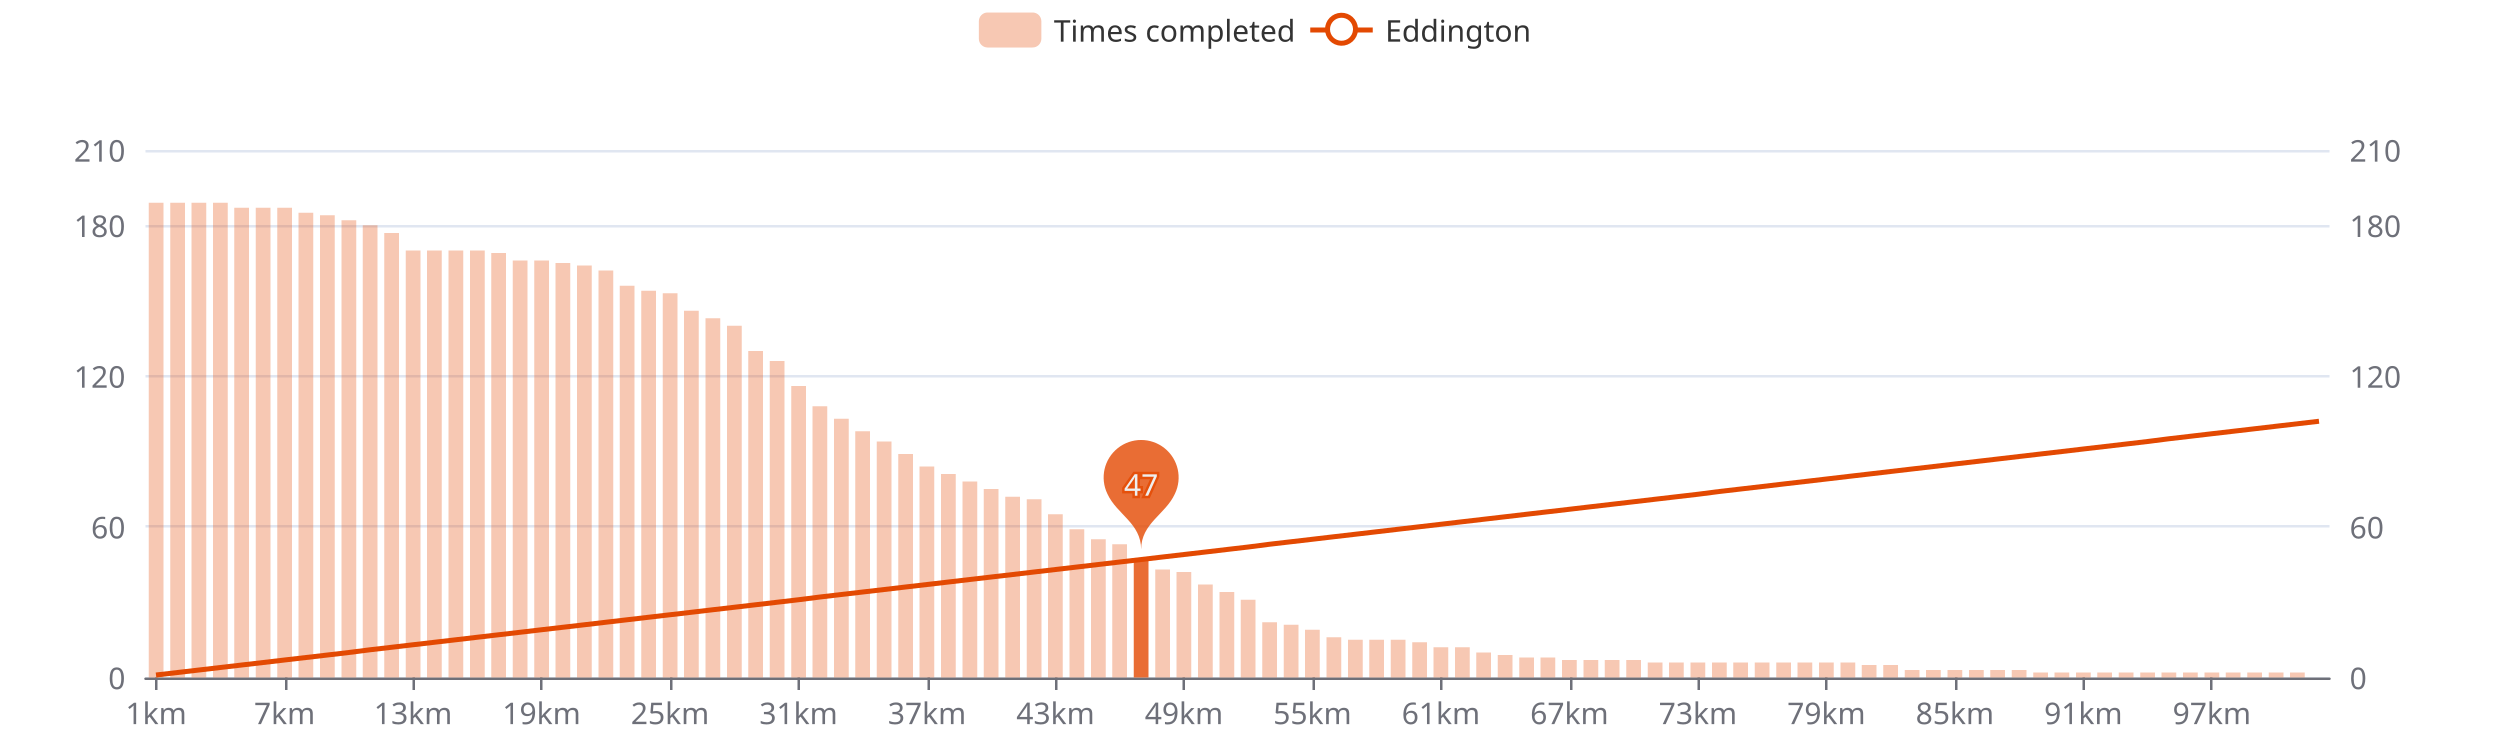
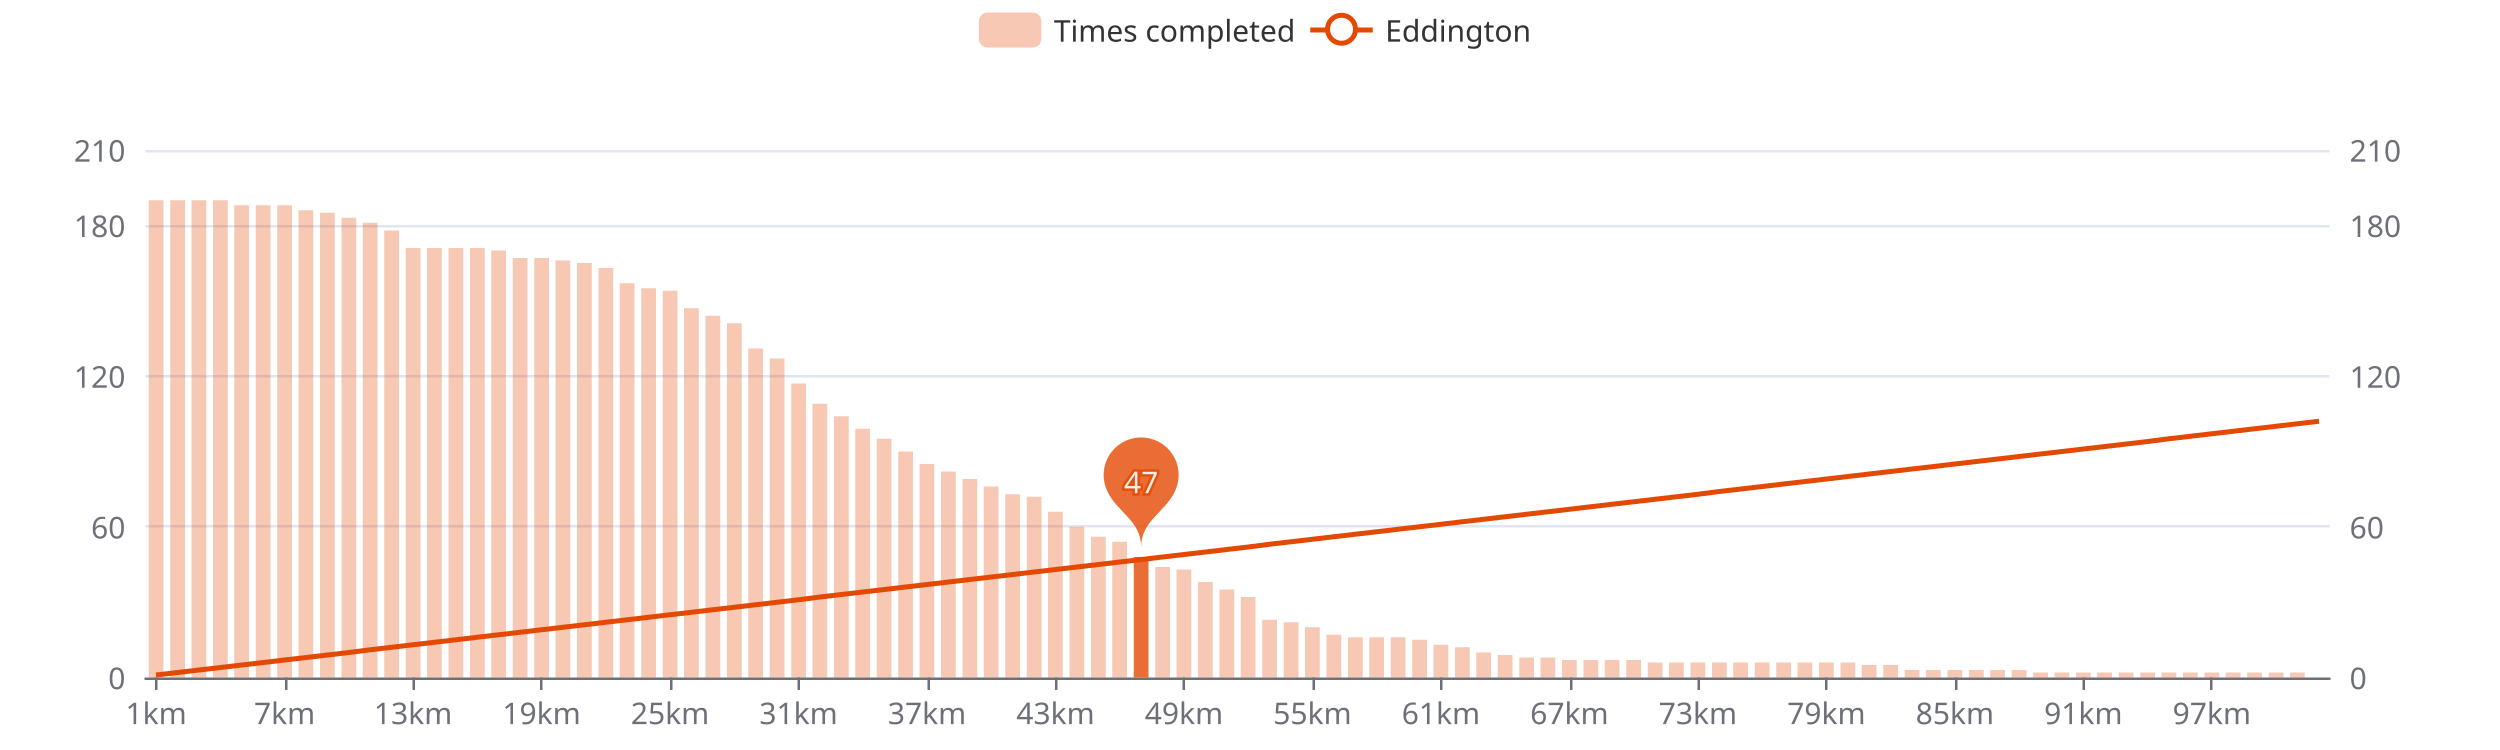
<svg xmlns="http://www.w3.org/2000/svg" width="1000" height="300" version="1.1" baseProfile="full" viewBox="0 0 1000 300">
  <rect width="1000" height="300" x="0" y="0" id="0" fill="#ffffff" />
  <path d="M58.2 271.5L931.8 271.5" fill="none" stroke="#E0E6F1" />
  <path d="M58.2 210.5L931.8 210.5" fill="none" stroke="#E0E6F1" />
  <path d="M58.2 150.5L931.8 150.5" fill="none" stroke="#E0E6F1" />
  <path d="M58.2 90.5L931.8 90.5" fill="none" stroke="#E0E6F1" />
  <path d="M58.2 60.5L931.8 60.5" fill="none" stroke="#E0E6F1" />
  <path d="M58.2 271.5L931.8 271.5" fill="none" stroke="#6E7079" stroke-linecap="round" />
  <path d="M62.5 271L62.5 276" fill="none" stroke="#6E7079" />
  <path d="M114.5 271L114.5 276" fill="none" stroke="#6E7079" />
  <path d="M165.5 271L165.5 276" fill="none" stroke="#6E7079" />
  <path d="M216.5 271L216.5 276" fill="none" stroke="#6E7079" />
  <path d="M268.5 271L268.5 276" fill="none" stroke="#6E7079" />
  <path d="M319.5 271L319.5 276" fill="none" stroke="#6E7079" />
  <path d="M371.5 271L371.5 276" fill="none" stroke="#6E7079" />
  <path d="M422.5 271L422.5 276" fill="none" stroke="#6E7079" />
  <path d="M473.5 271L473.5 276" fill="none" stroke="#6E7079" />
  <path d="M525.5 271L525.5 276" fill="none" stroke="#6E7079" />
  <path d="M576.5 271L576.5 276" fill="none" stroke="#6E7079" />
  <path d="M628.5 271L628.5 276" fill="none" stroke="#6E7079" />
  <path d="M679.5 271L679.5 276" fill="none" stroke="#6E7079" />
  <path d="M730.5 271L730.5 276" fill="none" stroke="#6E7079" />
  <path d="M782.5 271L782.5 276" fill="none" stroke="#6E7079" />
  <path d="M833.5 271L833.5 276" fill="none" stroke="#6E7079" />
  <path d="M884.5 271L884.5 276" fill="none" stroke="#6E7079" />
  <text dominant-baseline="central" text-anchor="end" style="font-size:12px;font-family:sans-serif;" transform="translate(50.16 271)" fill="#6E7079">0</text>
  <text dominant-baseline="central" text-anchor="end" style="font-size:12px;font-family:sans-serif;" transform="translate(50.16 210.7143)" fill="#6E7079">60</text>
  <text dominant-baseline="central" text-anchor="end" style="font-size:12px;font-family:sans-serif;" transform="translate(50.16 150.4286)" fill="#6E7079">120</text>
  <text dominant-baseline="central" text-anchor="end" style="font-size:12px;font-family:sans-serif;" transform="translate(50.16 90.1429)" fill="#6E7079">180</text>
  <text dominant-baseline="central" text-anchor="end" style="font-size:12px;font-family:sans-serif;" transform="translate(50.16 60)" fill="#6E7079">210</text>
  <text dominant-baseline="central" text-anchor="start" style="font-size:12px;font-family:sans-serif;" transform="translate(939.84 271)" fill="#6E7079">0</text>
  <text dominant-baseline="central" text-anchor="start" style="font-size:12px;font-family:sans-serif;" transform="translate(939.84 210.7143)" fill="#6E7079">60</text>
  <text dominant-baseline="central" text-anchor="start" style="font-size:12px;font-family:sans-serif;" transform="translate(939.84 150.4286)" fill="#6E7079">120</text>
  <text dominant-baseline="central" text-anchor="start" style="font-size:12px;font-family:sans-serif;" transform="translate(939.84 90.1429)" fill="#6E7079">180</text>
  <text dominant-baseline="central" text-anchor="start" style="font-size:12px;font-family:sans-serif;" transform="translate(939.84 60)" fill="#6E7079">210</text>
  <text dominant-baseline="central" text-anchor="middle" style="font-size:12px;font-family:sans-serif;" y="6" transform="translate(62.4427 279)" fill="#6E7079">1km</text>
  <text dominant-baseline="central" text-anchor="middle" style="font-size:12px;font-family:sans-serif;" y="6" transform="translate(113.8357 279)" fill="#6E7079">7km</text>
  <text dominant-baseline="central" text-anchor="middle" style="font-size:12px;font-family:sans-serif;" y="6" transform="translate(165.2286 279)" fill="#6E7079">13km</text>
  <text dominant-baseline="central" text-anchor="middle" style="font-size:12px;font-family:sans-serif;" y="6" transform="translate(216.6216 279)" fill="#6E7079">19km</text>
  <text dominant-baseline="central" text-anchor="middle" style="font-size:12px;font-family:sans-serif;" y="6" transform="translate(268.0145 279)" fill="#6E7079">25km</text>
  <text dominant-baseline="central" text-anchor="middle" style="font-size:12px;font-family:sans-serif;" y="6" transform="translate(319.4075 279)" fill="#6E7079">31km</text>
  <text dominant-baseline="central" text-anchor="middle" style="font-size:12px;font-family:sans-serif;" y="6" transform="translate(370.8004 279)" fill="#6E7079">37km</text>
  <text dominant-baseline="central" text-anchor="middle" style="font-size:12px;font-family:sans-serif;" y="6" transform="translate(422.1933 279)" fill="#6E7079">43km</text>
  <text dominant-baseline="central" text-anchor="middle" style="font-size:12px;font-family:sans-serif;" y="6" transform="translate(473.5863 279)" fill="#6E7079">49km</text>
  <text dominant-baseline="central" text-anchor="middle" style="font-size:12px;font-family:sans-serif;" y="6" transform="translate(524.9792 279)" fill="#6E7079">55km</text>
  <text dominant-baseline="central" text-anchor="middle" style="font-size:12px;font-family:sans-serif;" y="6" transform="translate(576.3722 279)" fill="#6E7079">61km</text>
  <text dominant-baseline="central" text-anchor="middle" style="font-size:12px;font-family:sans-serif;" y="6" transform="translate(627.7651 279)" fill="#6E7079">67km</text>
  <text dominant-baseline="central" text-anchor="middle" style="font-size:12px;font-family:sans-serif;" y="6" transform="translate(679.158 279)" fill="#6E7079">73km</text>
  <text dominant-baseline="central" text-anchor="middle" style="font-size:12px;font-family:sans-serif;" y="6" transform="translate(730.551 279)" fill="#6E7079">79km</text>
  <text dominant-baseline="central" text-anchor="middle" style="font-size:12px;font-family:sans-serif;" y="6" transform="translate(781.9439 279)" fill="#6E7079">85km</text>
  <text dominant-baseline="central" text-anchor="middle" style="font-size:12px;font-family:sans-serif;" y="6" transform="translate(833.3369 279)" fill="#6E7079">91km</text>
  <text dominant-baseline="central" text-anchor="middle" style="font-size:12px;font-family:sans-serif;" y="6" transform="translate(884.7298 279)" fill="#6E7079">97km</text>
-   <path d="M59.5 271l5.9 0l0 -189.9l-5.9 0Z" fill="rgb(227,73,2)" fill-opacity="0.3" />
-   <path d="M68.1 271l5.9 0l0 -189.9l-5.9 0Z" fill="rgb(227,73,2)" fill-opacity="0.3" />
-   <path d="M76.6 271l5.9 0l0 -189.9l-5.9 0Z" fill="rgb(227,73,2)" fill-opacity="0.3" />
-   <path d="M85.2 271l5.9 0l0 -189.9l-5.9 0Z" fill="rgb(227,73,2)" fill-opacity="0.3" />
-   <path d="M93.7 271l5.9 0l0 -187.9l-5.9 0Z" fill="rgb(227,73,2)" fill-opacity="0.3" />
-   <path d="M102.3 271l5.9 0l0 -187.9l-5.9 0Z" fill="rgb(227,73,2)" fill-opacity="0.3" />
-   <path d="M110.9 271l5.9 0l0 -187.9l-5.9 0Z" fill="rgb(227,73,2)" fill-opacity="0.3" />
-   <path d="M119.4 271l5.9 0l0 -185.9l-5.9 0Z" fill="rgb(227,73,2)" fill-opacity="0.3" />
-   <path d="M128 271l5.9 0l0 -184.9l-5.9 0Z" fill="rgb(227,73,2)" fill-opacity="0.3" />
-   <path d="M136.6 271l5.9 0l0 -182.9l-5.9 0Z" fill="rgb(227,73,2)" fill-opacity="0.3" />
-   <path d="M145.1 271l5.9 0l0 -180.9l-5.9 0Z" fill="rgb(227,73,2)" fill-opacity="0.3" />
-   <path d="M153.7 271l5.9 0l0 -177.8l-5.9 0Z" fill="rgb(227,73,2)" fill-opacity="0.3" />
-   <path d="M162.3 271l5.9 0l0 -170.8l-5.9 0Z" fill="rgb(227,73,2)" fill-opacity="0.3" />
-   <path d="M170.8 271l5.9 0l0 -170.8l-5.9 0Z" fill="rgb(227,73,2)" fill-opacity="0.3" />
-   <path d="M179.4 271l5.9 0l0 -170.8l-5.9 0Z" fill="rgb(227,73,2)" fill-opacity="0.3" />
-   <path d="M188 271l5.9 0l0 -170.8l-5.9 0Z" fill="rgb(227,73,2)" fill-opacity="0.3" />
-   <path d="M196.5 271l5.9 0l0 -169.8l-5.9 0Z" fill="rgb(227,73,2)" fill-opacity="0.3" />
-   <path d="M205.1 271l5.9 0l0 -166.8l-5.9 0Z" fill="rgb(227,73,2)" fill-opacity="0.3" />
-   <path d="M213.7 271l5.9 0l0 -166.8l-5.9 0Z" fill="rgb(227,73,2)" fill-opacity="0.3" />
-   <path d="M222.2 271l5.9 0l0 -165.8l-5.9 0Z" fill="rgb(227,73,2)" fill-opacity="0.3" />
-   <path d="M230.8 271l5.9 0l0 -164.8l-5.9 0Z" fill="rgb(227,73,2)" fill-opacity="0.3" />
-   <path d="M239.4 271l5.9 0l0 -162.8l-5.9 0Z" fill="rgb(227,73,2)" fill-opacity="0.3" />
-   <path d="M247.9 271l5.9 0l0 -156.7l-5.9 0Z" fill="rgb(227,73,2)" fill-opacity="0.3" />
-   <path d="M256.5 271l5.9 0l0 -154.7l-5.9 0Z" fill="rgb(227,73,2)" fill-opacity="0.3" />
-   <path d="M265.1 271l5.9 0l0 -153.7l-5.9 0Z" fill="rgb(227,73,2)" fill-opacity="0.3" />
-   <path d="M273.6 271l5.9 0l0 -146.7l-5.9 0Z" fill="rgb(227,73,2)" fill-opacity="0.3" />
-   <path d="M282.2 271l5.9 0l0 -143.7l-5.9 0Z" fill="rgb(227,73,2)" fill-opacity="0.3" />
-   <path d="M290.8 271l5.9 0l0 -140.7l-5.9 0Z" fill="rgb(227,73,2)" fill-opacity="0.3" />
-   <path d="M299.3 271l5.9 0l0 -130.6l-5.9 0Z" fill="rgb(227,73,2)" fill-opacity="0.3" />
-   <path d="M307.9 271l5.9 0l0 -126.6l-5.9 0Z" fill="rgb(227,73,2)" fill-opacity="0.3" />
-   <path d="M316.5 271l5.9 0l0 -116.6l-5.9 0Z" fill="rgb(227,73,2)" fill-opacity="0.3" />
-   <path d="M325 271l5.9 0l0 -108.5l-5.9 0Z" fill="rgb(227,73,2)" fill-opacity="0.3" />
-   <path d="M333.6 271l5.9 0l0 -103.5l-5.9 0Z" fill="rgb(227,73,2)" fill-opacity="0.3" />
-   <path d="M342.1 271l5.9 0l0 -98.5l-5.9 0Z" fill="rgb(227,73,2)" fill-opacity="0.3" />
-   <path d="M350.7 271l5.9 0l0 -94.4l-5.9 0Z" fill="rgb(227,73,2)" fill-opacity="0.3" />
-   <path d="M359.3 271l5.9 0l0 -89.4l-5.9 0Z" fill="rgb(227,73,2)" fill-opacity="0.3" />
-   <path d="M367.8 271l5.9 0l0 -84.4l-5.9 0Z" fill="rgb(227,73,2)" fill-opacity="0.3" />
-   <path d="M376.4 271l5.9 0l0 -81.4l-5.9 0Z" fill="rgb(227,73,2)" fill-opacity="0.3" />
-   <path d="M385 271l5.9 0l0 -78.4l-5.9 0Z" fill="rgb(227,73,2)" fill-opacity="0.3" />
-   <path d="M393.5 271l5.9 0l0 -75.4l-5.9 0Z" fill="rgb(227,73,2)" fill-opacity="0.3" />
-   <path d="M402.1 271l5.9 0l0 -72.3l-5.9 0Z" fill="rgb(227,73,2)" fill-opacity="0.3" />
-   <path d="M410.7 271l5.9 0l0 -71.3l-5.9 0Z" fill="rgb(227,73,2)" fill-opacity="0.3" />
-   <path d="M419.2 271l5.9 0l0 -65.3l-5.9 0Z" fill="rgb(227,73,2)" fill-opacity="0.3" />
-   <path d="M427.8 271l5.9 0l0 -59.3l-5.9 0Z" fill="rgb(227,73,2)" fill-opacity="0.3" />
-   <path d="M436.4 271l5.9 0l0 -55.3l-5.9 0Z" fill="rgb(227,73,2)" fill-opacity="0.3" />
-   <path d="M444.9 271l5.9 0l0 -53.3l-5.9 0Z" fill="rgb(227,73,2)" fill-opacity="0.3" />
-   <path d="M453.5 271l5.9 0l0 -47.2l-5.9 0Z" fill="rgb(227,73,2)" fill-opacity="0.8" />
-   <path d="M462.1 271l5.9 0l0 -43.2l-5.9 0Z" fill="rgb(227,73,2)" fill-opacity="0.3" />
-   <path d="M470.6 271l5.9 0l0 -42.2l-5.9 0Z" fill="rgb(227,73,2)" fill-opacity="0.3" />
-   <path d="M479.2 271l5.9 0l0 -37.2l-5.9 0Z" fill="rgb(227,73,2)" fill-opacity="0.3" />
-   <path d="M487.8 271l5.9 0l0 -34.2l-5.9 0Z" fill="rgb(227,73,2)" fill-opacity="0.3" />
-   <path d="M496.3 271l5.9 0l0 -31.1l-5.9 0Z" fill="rgb(227,73,2)" fill-opacity="0.3" />
-   <path d="M504.9 271l5.9 0l0 -22.1l-5.9 0Z" fill="rgb(227,73,2)" fill-opacity="0.3" />
-   <path d="M513.5 271l5.9 0l0 -21.1l-5.9 0Z" fill="rgb(227,73,2)" fill-opacity="0.3" />
-   <path d="M522 271l5.9 0l0 -19.1l-5.9 0Z" fill="rgb(227,73,2)" fill-opacity="0.3" />
-   <path d="M530.6 271l5.9 0l0 -16.1l-5.9 0Z" fill="rgb(227,73,2)" fill-opacity="0.3" />
-   <path d="M539.2 271l5.9 0l0 -15.1l-5.9 0Z" fill="rgb(227,73,2)" fill-opacity="0.3" />
-   <path d="M547.7 271l5.9 0l0 -15.1l-5.9 0Z" fill="rgb(227,73,2)" fill-opacity="0.3" />
-   <path d="M556.3 271l5.9 0l0 -15.1l-5.9 0Z" fill="rgb(227,73,2)" fill-opacity="0.3" />
-   <path d="M564.9 271l5.9 0l0 -14.1l-5.9 0Z" fill="rgb(227,73,2)" fill-opacity="0.3" />
-   <path d="M573.4 271l5.9 0l0 -12.1l-5.9 0Z" fill="rgb(227,73,2)" fill-opacity="0.3" />
+   <path d="M59.5 271l5.9 0l0 -190.9l-5.9 0Z" fill="rgb(227,73,2)" fill-opacity="0.3" />
+   <path d="M68.1 271l5.9 0l0 -190.9l-5.9 0Z" fill="rgb(227,73,2)" fill-opacity="0.3" />
+   <path d="M76.6 271l5.9 0l0 -190.9l-5.9 0Z" fill="rgb(227,73,2)" fill-opacity="0.3" />
+   <path d="M85.2 271l5.9 0l0 -190.9l-5.9 0Z" fill="rgb(227,73,2)" fill-opacity="0.3" />
+   <path d="M93.7 271l5.9 0l0 -188.9l-5.9 0Z" fill="rgb(227,73,2)" fill-opacity="0.3" />
+   <path d="M102.3 271l5.9 0l0 -188.9l-5.9 0Z" fill="rgb(227,73,2)" fill-opacity="0.3" />
+   <path d="M110.9 271l5.9 0l0 -188.9l-5.9 0Z" fill="rgb(227,73,2)" fill-opacity="0.3" />
+   <path d="M119.4 271l5.9 0l0 -186.9l-5.9 0Z" fill="rgb(227,73,2)" fill-opacity="0.3" />
+   <path d="M128 271l5.9 0l0 -185.9l-5.9 0Z" fill="rgb(227,73,2)" fill-opacity="0.3" />
+   <path d="M136.6 271l5.9 0l0 -183.9l-5.9 0Z" fill="rgb(227,73,2)" fill-opacity="0.3" />
+   <path d="M145.1 271l5.9 0l0 -181.9l-5.9 0Z" fill="rgb(227,73,2)" fill-opacity="0.3" />
+   <path d="M153.7 271l5.9 0l0 -178.8l-5.9 0Z" fill="rgb(227,73,2)" fill-opacity="0.3" />
+   <path d="M162.3 271l5.9 0l0 -171.8l-5.9 0Z" fill="rgb(227,73,2)" fill-opacity="0.3" />
+   <path d="M170.8 271l5.9 0l0 -171.8l-5.9 0Z" fill="rgb(227,73,2)" fill-opacity="0.3" />
+   <path d="M179.4 271l5.9 0l0 -171.8l-5.9 0Z" fill="rgb(227,73,2)" fill-opacity="0.3" />
+   <path d="M188 271l5.9 0l0 -171.8l-5.9 0Z" fill="rgb(227,73,2)" fill-opacity="0.3" />
+   <path d="M196.5 271l5.9 0l0 -170.8l-5.9 0Z" fill="rgb(227,73,2)" fill-opacity="0.3" />
+   <path d="M205.1 271l5.9 0l0 -167.8l-5.9 0Z" fill="rgb(227,73,2)" fill-opacity="0.3" />
+   <path d="M213.7 271l5.9 0l0 -167.8l-5.9 0Z" fill="rgb(227,73,2)" fill-opacity="0.3" />
+   <path d="M222.2 271l5.9 0l0 -166.8l-5.9 0Z" fill="rgb(227,73,2)" fill-opacity="0.3" />
+   <path d="M230.8 271l5.9 0l0 -165.8l-5.9 0Z" fill="rgb(227,73,2)" fill-opacity="0.3" />
+   <path d="M239.4 271l5.9 0l0 -163.8l-5.9 0Z" fill="rgb(227,73,2)" fill-opacity="0.3" />
+   <path d="M247.9 271l5.9 0l0 -157.7l-5.9 0Z" fill="rgb(227,73,2)" fill-opacity="0.3" />
+   <path d="M256.5 271l5.9 0l0 -155.7l-5.9 0Z" fill="rgb(227,73,2)" fill-opacity="0.3" />
+   <path d="M265.1 271l5.9 0l0 -154.7l-5.9 0Z" fill="rgb(227,73,2)" fill-opacity="0.3" />
+   <path d="M273.6 271l5.9 0l0 -147.7l-5.9 0Z" fill="rgb(227,73,2)" fill-opacity="0.3" />
+   <path d="M282.2 271l5.9 0l0 -144.7l-5.9 0Z" fill="rgb(227,73,2)" fill-opacity="0.3" />
+   <path d="M290.8 271l5.9 0l0 -141.7l-5.9 0Z" fill="rgb(227,73,2)" fill-opacity="0.3" />
+   <path d="M299.3 271l5.9 0l0 -131.6l-5.9 0Z" fill="rgb(227,73,2)" fill-opacity="0.3" />
+   <path d="M307.9 271l5.9 0l0 -127.6l-5.9 0Z" fill="rgb(227,73,2)" fill-opacity="0.3" />
+   <path d="M316.5 271l5.9 0l0 -117.6l-5.9 0Z" fill="rgb(227,73,2)" fill-opacity="0.3" />
+   <path d="M325 271l5.9 0l0 -109.5l-5.9 0Z" fill="rgb(227,73,2)" fill-opacity="0.3" />
+   <path d="M333.6 271l5.9 0l0 -104.5l-5.9 0Z" fill="rgb(227,73,2)" fill-opacity="0.3" />
+   <path d="M342.1 271l5.9 0l0 -99.5l-5.9 0Z" fill="rgb(227,73,2)" fill-opacity="0.3" />
+   <path d="M350.7 271l5.9 0l0 -95.5l-5.9 0Z" fill="rgb(227,73,2)" fill-opacity="0.3" />
+   <path d="M359.3 271l5.9 0l0 -90.4l-5.9 0Z" fill="rgb(227,73,2)" fill-opacity="0.3" />
+   <path d="M367.8 271l5.9 0l0 -85.4l-5.9 0Z" fill="rgb(227,73,2)" fill-opacity="0.3" />
+   <path d="M376.4 271l5.9 0l0 -82.4l-5.9 0Z" fill="rgb(227,73,2)" fill-opacity="0.3" />
+   <path d="M385 271l5.9 0l0 -79.4l-5.9 0Z" fill="rgb(227,73,2)" fill-opacity="0.3" />
+   <path d="M393.5 271l5.9 0l0 -76.4l-5.9 0Z" fill="rgb(227,73,2)" fill-opacity="0.3" />
+   <path d="M402.1 271l5.9 0l0 -73.3l-5.9 0Z" fill="rgb(227,73,2)" fill-opacity="0.3" />
+   <path d="M410.7 271l5.9 0l0 -72.3l-5.9 0Z" fill="rgb(227,73,2)" fill-opacity="0.3" />
+   <path d="M419.2 271l5.9 0l0 -66.3l-5.9 0Z" fill="rgb(227,73,2)" fill-opacity="0.3" />
+   <path d="M427.8 271l5.9 0l0 -60.3l-5.9 0Z" fill="rgb(227,73,2)" fill-opacity="0.3" />
+   <path d="M436.4 271l5.9 0l0 -56.3l-5.9 0Z" fill="rgb(227,73,2)" fill-opacity="0.3" />
+   <path d="M444.9 271l5.9 0l0 -54.3l-5.9 0Z" fill="rgb(227,73,2)" fill-opacity="0.3" />
+   <path d="M453.5 271l5.9 0l0 -48.2l-5.9 0Z" fill="rgb(227,73,2)" fill-opacity="0.8" />
+   <path d="M462.1 271l5.9 0l0 -44.2l-5.9 0Z" fill="rgb(227,73,2)" fill-opacity="0.3" />
+   <path d="M470.6 271l5.9 0l0 -43.2l-5.9 0Z" fill="rgb(227,73,2)" fill-opacity="0.3" />
+   <path d="M479.2 271l5.9 0l0 -38.2l-5.9 0Z" fill="rgb(227,73,2)" fill-opacity="0.3" />
+   <path d="M487.8 271l5.9 0l0 -35.2l-5.9 0Z" fill="rgb(227,73,2)" fill-opacity="0.3" />
+   <path d="M496.3 271l5.9 0l0 -32.2l-5.9 0Z" fill="rgb(227,73,2)" fill-opacity="0.3" />
+   <path d="M504.9 271l5.9 0l0 -23.1l-5.9 0Z" fill="rgb(227,73,2)" fill-opacity="0.3" />
+   <path d="M513.5 271l5.9 0l0 -22.1l-5.9 0Z" fill="rgb(227,73,2)" fill-opacity="0.3" />
+   <path d="M522 271l5.9 0l0 -20.1l-5.9 0Z" fill="rgb(227,73,2)" fill-opacity="0.3" />
+   <path d="M530.6 271l5.9 0l0 -17.1l-5.9 0Z" fill="rgb(227,73,2)" fill-opacity="0.3" />
+   <path d="M539.2 271l5.9 0l0 -16.1l-5.9 0Z" fill="rgb(227,73,2)" fill-opacity="0.3" />
+   <path d="M547.7 271l5.9 0l0 -16.1l-5.9 0Z" fill="rgb(227,73,2)" fill-opacity="0.3" />
+   <path d="M556.3 271l5.9 0l0 -16.1l-5.9 0Z" fill="rgb(227,73,2)" fill-opacity="0.3" />
+   <path d="M564.9 271l5.9 0l0 -15.1l-5.9 0Z" fill="rgb(227,73,2)" fill-opacity="0.3" />
+   <path d="M573.4 271l5.9 0l0 -13.1l-5.9 0Z" fill="rgb(227,73,2)" fill-opacity="0.3" />
  <path d="M582 271l5.9 0l0 -12.1l-5.9 0Z" fill="rgb(227,73,2)" fill-opacity="0.3" />
  <path d="M590.5 271l5.9 0l0 -10l-5.9 0Z" fill="rgb(227,73,2)" fill-opacity="0.3" />
  <path d="M599.1 271l5.9 0l0 -9l-5.9 0Z" fill="rgb(227,73,2)" fill-opacity="0.3" />
  <path d="M607.7 271l5.9 0l0 -8l-5.9 0Z" fill="rgb(227,73,2)" fill-opacity="0.3" />
  <path d="M616.2 271l5.9 0l0 -8l-5.9 0Z" fill="rgb(227,73,2)" fill-opacity="0.3" />
  <path d="M624.8 271l5.9 0l0 -7l-5.9 0Z" fill="rgb(227,73,2)" fill-opacity="0.3" />
  <path d="M633.4 271l5.9 0l0 -7l-5.9 0Z" fill="rgb(227,73,2)" fill-opacity="0.3" />
  <path d="M641.9 271l5.9 0l0 -7l-5.9 0Z" fill="rgb(227,73,2)" fill-opacity="0.3" />
  <path d="M650.5 271l5.9 0l0 -7l-5.9 0Z" fill="rgb(227,73,2)" fill-opacity="0.3" />
  <path d="M659.1 271l5.9 0l0 -6l-5.9 0Z" fill="rgb(227,73,2)" fill-opacity="0.3" />
  <path d="M667.6 271l5.9 0l0 -6l-5.9 0Z" fill="rgb(227,73,2)" fill-opacity="0.3" />
  <path d="M676.2 271l5.9 0l0 -6l-5.9 0Z" fill="rgb(227,73,2)" fill-opacity="0.3" />
  <path d="M684.8 271l5.9 0l0 -6l-5.9 0Z" fill="rgb(227,73,2)" fill-opacity="0.3" />
  <path d="M693.3 271l5.9 0l0 -6l-5.9 0Z" fill="rgb(227,73,2)" fill-opacity="0.3" />
  <path d="M701.9 271l5.9 0l0 -6l-5.9 0Z" fill="rgb(227,73,2)" fill-opacity="0.3" />
  <path d="M710.5 271l5.9 0l0 -6l-5.9 0Z" fill="rgb(227,73,2)" fill-opacity="0.3" />
  <path d="M719 271l5.9 0l0 -6l-5.9 0Z" fill="rgb(227,73,2)" fill-opacity="0.3" />
  <path d="M727.6 271l5.9 0l0 -6l-5.9 0Z" fill="rgb(227,73,2)" fill-opacity="0.3" />
  <path d="M736.2 271l5.9 0l0 -6l-5.9 0Z" fill="rgb(227,73,2)" fill-opacity="0.3" />
  <path d="M744.7 271l5.9 0l0 -5l-5.9 0Z" fill="rgb(227,73,2)" fill-opacity="0.3" />
  <path d="M753.3 271l5.9 0l0 -5l-5.9 0Z" fill="rgb(227,73,2)" fill-opacity="0.3" />
  <path d="M761.9 271l5.9 0l0 -3l-5.9 0Z" fill="rgb(227,73,2)" fill-opacity="0.3" />
  <path d="M770.4 271l5.9 0l0 -3l-5.9 0Z" fill="rgb(227,73,2)" fill-opacity="0.3" />
  <path d="M779 271l5.9 0l0 -3l-5.9 0Z" fill="rgb(227,73,2)" fill-opacity="0.3" />
  <path d="M787.6 271l5.9 0l0 -3l-5.9 0Z" fill="rgb(227,73,2)" fill-opacity="0.3" />
  <path d="M796.1 271l5.9 0l0 -3l-5.9 0Z" fill="rgb(227,73,2)" fill-opacity="0.3" />
  <path d="M804.7 271l5.9 0l0 -3l-5.9 0Z" fill="rgb(227,73,2)" fill-opacity="0.3" />
  <path d="M813.3 271l5.9 0l0 -2l-5.9 0Z" fill="rgb(227,73,2)" fill-opacity="0.3" />
  <path d="M821.8 271l5.9 0l0 -2l-5.9 0Z" fill="rgb(227,73,2)" fill-opacity="0.3" />
  <path d="M830.4 271l5.9 0l0 -2l-5.9 0Z" fill="rgb(227,73,2)" fill-opacity="0.3" />
  <path d="M838.9 271l5.9 0l0 -2l-5.9 0Z" fill="rgb(227,73,2)" fill-opacity="0.3" />
  <path d="M847.5 271l5.9 0l0 -2l-5.9 0Z" fill="rgb(227,73,2)" fill-opacity="0.3" />
  <path d="M856.1 271l5.9 0l0 -2l-5.9 0Z" fill="rgb(227,73,2)" fill-opacity="0.3" />
  <path d="M864.6 271l5.9 0l0 -2l-5.9 0Z" fill="rgb(227,73,2)" fill-opacity="0.3" />
  <path d="M873.2 271l5.9 0l0 -2l-5.9 0Z" fill="rgb(227,73,2)" fill-opacity="0.3" />
  <path d="M881.8 271l5.9 0l0 -2l-5.9 0Z" fill="rgb(227,73,2)" fill-opacity="0.3" />
  <path d="M890.3 271l5.9 0l0 -2l-5.9 0Z" fill="rgb(227,73,2)" fill-opacity="0.3" />
  <path d="M898.9 271l5.9 0l0 -2l-5.9 0Z" fill="rgb(227,73,2)" fill-opacity="0.3" />
  <path d="M907.5 271l5.9 0l0 -2l-5.9 0Z" fill="rgb(227,73,2)" fill-opacity="0.3" />
  <path d="M916 271l5.9 0l0 -2l-5.9 0Z" fill="rgb(227,73,2)" fill-opacity="0.3" />
  <path d="M924.6 271l5.9 0l0 0l-5.9 0Z" fill="rgb(227,73,2)" fill-opacity="0.3" />
  <path d="M-5 -5l226.9 0l0 24l-226.9 0Z" transform="translate(391.54 5)" fill="rgb(0,0,0)" fill-opacity="0" stroke="#ccc" stroke-width="0" />
  <path d="M3.5 0L21.5 0A3.5 3.5 0 0 1 25 3.5L25 10.5A3.5 3.5 0 0 1 21.5 14L3.5 14A3.5 3.5 0 0 1 0 10.5L0 3.5A3.5 3.5 0 0 1 3.5 0" transform="translate(391.54 5)" fill="rgb(227,73,2)" fill-opacity="0.3" />
  <text dominant-baseline="central" text-anchor="start" style="font-size:12px;font-family:sans-serif;" xml:space="preserve" x="30" y="7" transform="translate(391.54 5)" fill="#333">Times completed</text>
  <path d="M0 7L25 7" transform="translate(524.1 5)" fill="#000" stroke="#E34902" stroke-width="2" stroke-linecap="butt" stroke-miterlimit="10" />
  <path d="M18.1 7A5.6 5.6 0 1 1 18.1 6.4A5.6 5.6 0 0 1 18.1 7" transform="translate(524.1 5)" fill="#fff" stroke="#E34902" stroke-width="2" stroke-linecap="butt" stroke-miterlimit="10" />
  <text dominant-baseline="central" text-anchor="start" style="font-size:12px;font-family:sans-serif;" x="30" y="7" transform="translate(524.1 5)" fill="#333">Eddington</text>
-   <path d="M-0.54 -0.89A0.6 0.6 0 1 1 0.54 -0.89C0.39 -0.56 0 -0.42 0 0C0 -0.42 -0.39 -0.56 -0.54 -0.89Z" transform="matrix(25,0,0,25,456.4553,219.781)" fill="rgb(227,73,2)" fill-opacity="0.8" />
-   <text dominant-baseline="central" text-anchor="middle" style="font-size:12px;font-family:sans-serif;" transform="translate(456.4553 193.6381)" fill="#eee" stroke="rgb(227,73,2)" stroke-width="2" paint-order="stroke" stroke-opacity="0.8" stroke-miterlimit="2">47</text>
+   <path d="M-0.54 -0.89A0.6 0.6 0 1 1 0.54 -0.89C0.39 -0.56 0 -0.42 0 0C0 -0.42 -0.39 -0.56 -0.54 -0.89Z" transform="matrix(25,0,0,25,456.4553,218.7762)" fill="rgb(227,73,2)" fill-opacity="0.8" />
+   <text dominant-baseline="central" text-anchor="middle" style="font-size:12px;font-family:sans-serif;" transform="translate(456.4553 192.6333)" fill="#eee" stroke="rgb(227,73,2)" stroke-width="2" paint-order="stroke" stroke-opacity="0.8" stroke-miterlimit="2">47</text>
  <g clip-path="url(#zr0-c0)">
    <path d="M62.4 270L71 269L79.6 268L88.1 267L96.7 266L105.3 265L113.8 264L122.4 263L131 262L139.5 261L148.1 259.9L156.7 258.9L165.2 257.9L173.8 256.9L182.4 255.9L190.9 254.9L199.5 253.9L208.1 252.9L216.6 251.9L225.2 250.9L233.8 249.9L242.3 248.9L250.9 247.9L259.4 246.9L268 245.9L276.6 244.9L285.1 243.9L293.7 242.9L302.3 241.9L310.8 240.9L319.4 239.9L328 238.8L336.5 237.8L345.1 236.8L353.7 235.8L362.2 234.8L370.8 233.8L379.4 232.8L387.9 231.8L396.5 230.8L405.1 229.8L413.6 228.8L422.2 227.8L430.8 226.8L439.3 225.8L447.9 224.8L456.5 223.8L465 222.8L473.6 221.8L482.2 220.8L490.7 219.8L499.3 218.8L507.8 217.7L516.4 216.7L525 215.7L533.5 214.7L542.1 213.7L550.7 212.7L559.2 211.7L567.8 210.7L576.4 209.7L584.9 208.7L593.5 207.7L602.1 206.7L610.6 205.7L619.2 204.7L627.8 203.7L636.3 202.7L644.9 201.7L653.5 200.7L662 199.7L670.6 198.7L679.2 197.7L687.7 196.6L696.3 195.6L704.9 194.6L713.4 193.6L722 192.6L730.6 191.6L739.1 190.6L747.7 189.6L756.2 188.6L764.8 187.6L773.4 186.6L781.9 185.6L790.5 184.6L799.1 183.6L807.6 182.6L816.2 181.6L824.8 180.6L833.3 179.6L841.9 178.6L850.5 177.6L859 176.6L867.6 175.5L876.2 174.5L884.7 173.5L893.3 172.5L901.9 171.5L910.4 170.5L919 169.5L927.6 168.5" fill="none" stroke="#E34902" stroke-width="2" stroke-linejoin="bevel" />
  </g>
  <defs>
    <clipPath id="zr0-c0">
      <path d="M57 59l876 0l0 213l-876 0Z" fill="#000" />
    </clipPath>
  </defs>
</svg>
